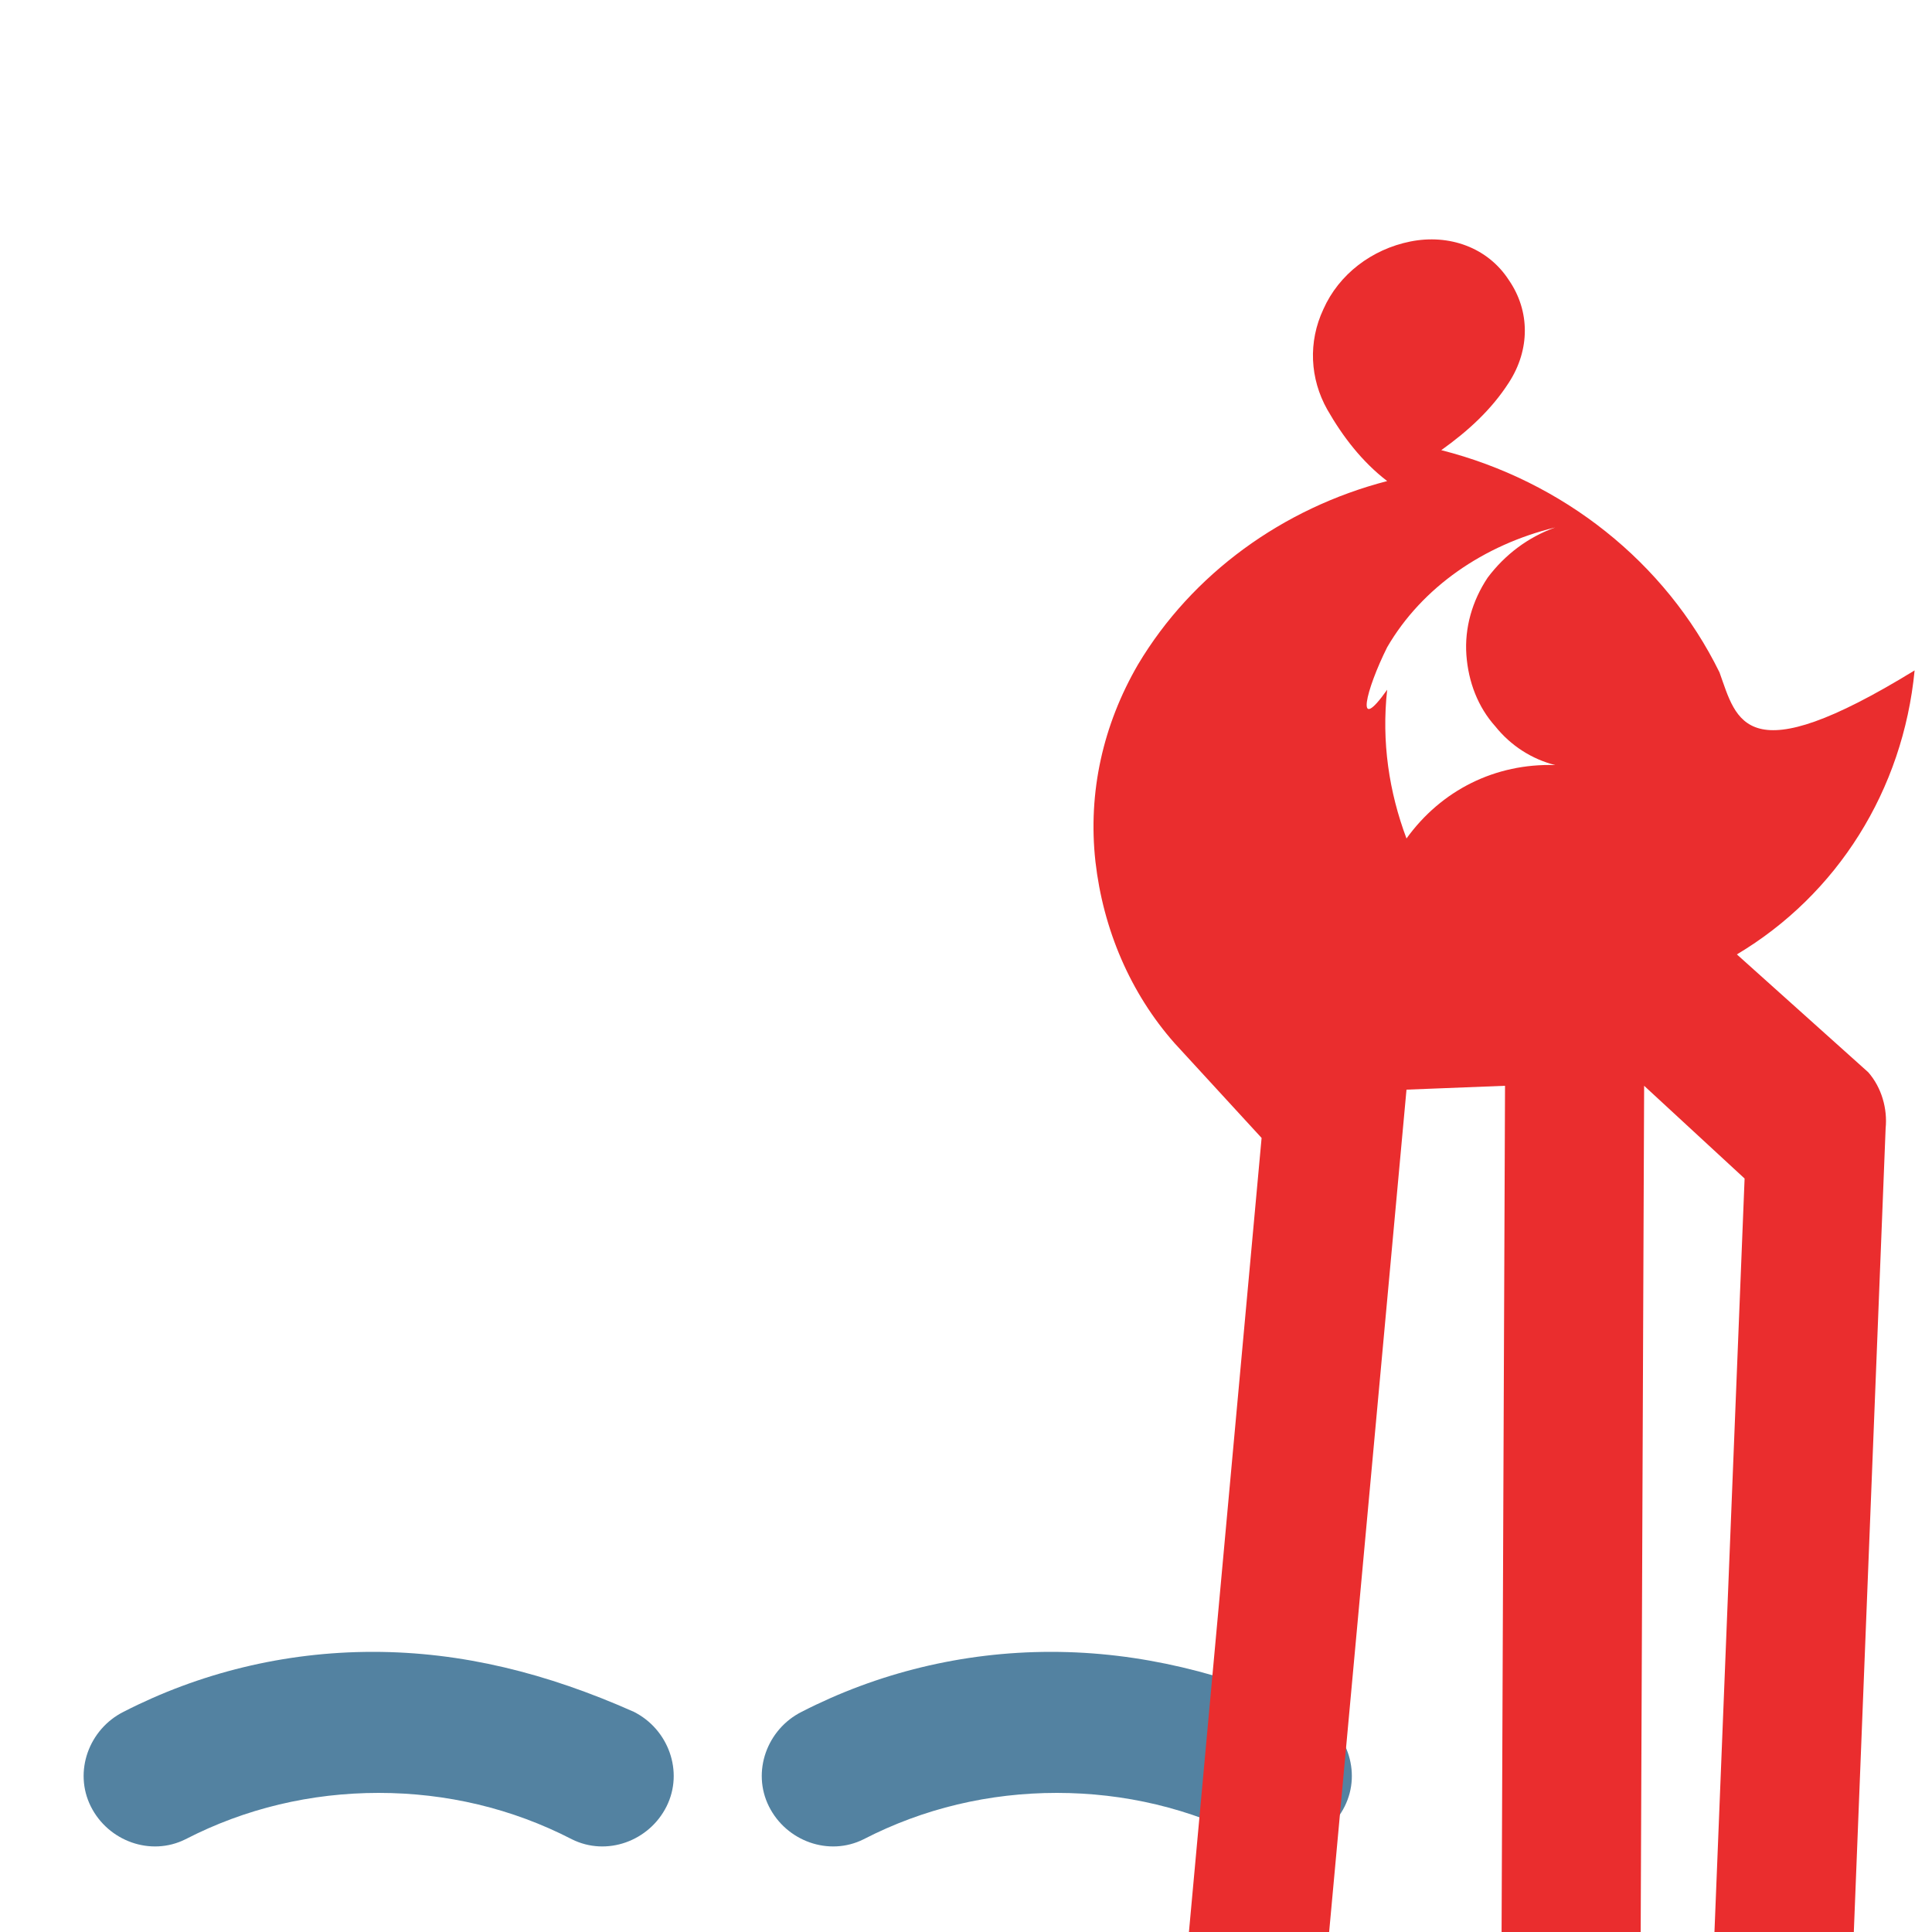
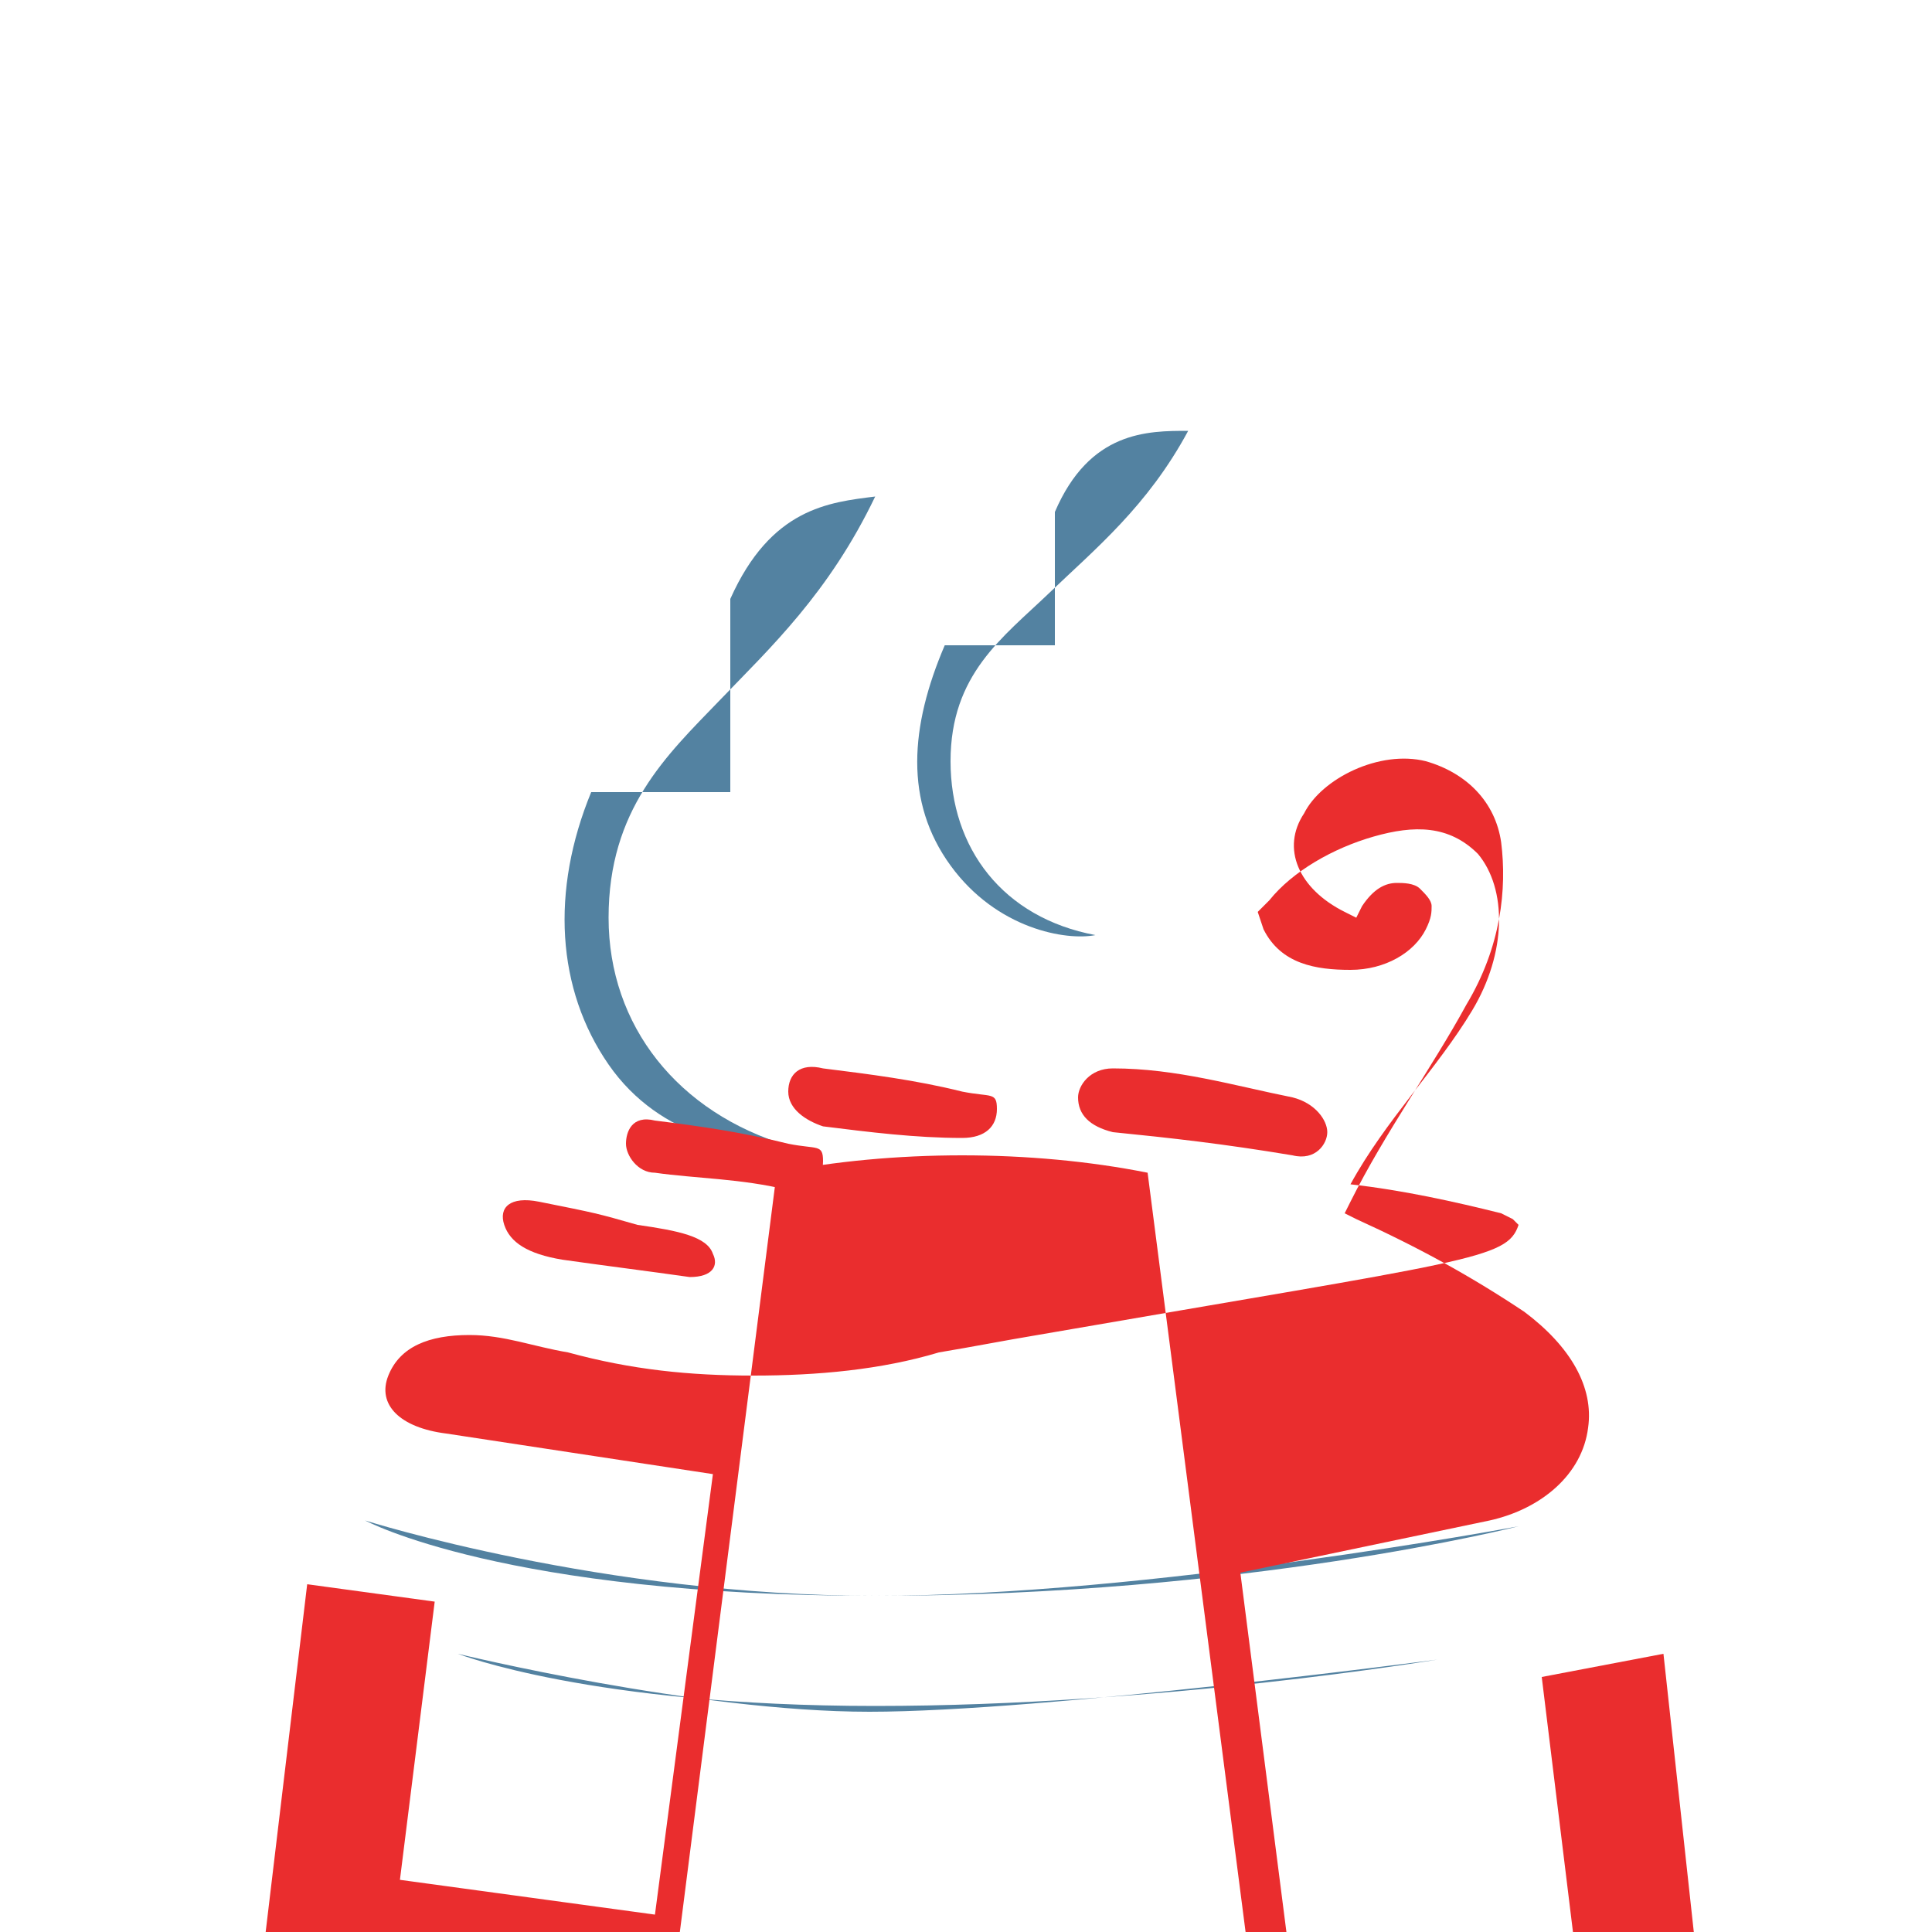
<svg xmlns="http://www.w3.org/2000/svg" viewBox="0 0 100 100">
-   <path fill="#5382A1" d="M54.4,85.5c-4.6,0-9,1.1-12.9,3.1c-1.8,0.9-2.6,3.1-1.7,4.9c0.9,1.8,3.1,2.6,4.9,1.7c3.1-1.6,6.5-2.4,10-2.4c3.5,0,6.9,0.8,10,2.4c1.8,0.9,4,0.1,4.9-1.7c0.9-1.8,0.1-4-1.7-4.9C63.4,86.6,59,85.5,54.4,85.5z" />
-   <path fill="#5382A1" d="M19.3,85.5c-4.6,0-9,1.1-12.9,3.1C4.6,89.5,3.8,91.7,4.7,93.5c0.9,1.8,3.1,2.6,4.9,1.7c3.1-1.6,6.5-2.4,10-2.4c3.5,0,6.9,0.8,10,2.4c1.8,0.9,4,0.1,4.9-1.7c0.9-1.8,0.1-4-1.7-4.9C28.3,86.6,23.9,85.5,19.3,85.5z" />
-   <path fill="#EA2D2E" d="M89,34.8c-2.8-5.7-8.1-9.9-14.4-11.5c1.4-1,2.6-2.1,3.5-3.5c1.1-1.7,1.1-3.7,0-5.3c-1.1-1.7-3.1-2.4-5.1-2c-2,0.4-3.7,1.7-4.5,3.5c-0.8,1.7-0.7,3.6,0.2,5.2c0.8,1.4,1.8,2.7,3.1,3.7c-5.4,1.4-10.1,4.8-12.9,9.5c-1.8,3.1-2.6,6.6-2.2,10.2c0.4,3.5,1.8,6.8,4.1,9.4l4.5,4.9l-4.2,45.9c-0.2,2,1.3,3.7,3.3,3.9c2,0.2,3.7-1.3,3.9-3.3l4.5-49l5.1-0.2l-0.2,49.1c0,2,1.6,3.6,3.6,3.6c2,0,3.6-1.6,3.6-3.6l0.2-49.1l5.2,4.8l-1.8,45c-0.1,2,1.4,3.7,3.4,3.8c2,0.1,3.7-1.4,3.8-3.4l1.9-48c0.1-1-0.2-2.1-0.9-2.9l-6.8-6.1c5.2-3.1,8.6-8.5,9.2-14.7C90.3,40.1,89.9,37.3,89,34.8z M71.8,33.5c1.8-3.1,5-5.3,8.7-6.2c-1.4,0.5-2.6,1.4-3.5,2.6c-0.8,1.2-1.2,2.6-1.1,4c0.1,1.4,0.6,2.7,1.5,3.7c0.8,1,1.9,1.7,3.1,2c-3.1-0.1-5.9,1.3-7.7,3.8c-0.9-2.4-1.3-5-1-7.7C70.1,38.1,70.7,35.7,71.8,33.5L71.8,33.5z" />
+   <path fill="#5382A1" d="M37.8,31c2.1-4.7,5.1-5,7.5-5.3c-2.4,5-5.4,7.8-8.1,10.6c-2.7,2.8-5.7,5.6-5.7,11.2 c0,5.6,3.6,10.1,9.3,11.8c-2.1,0.3-6.6-0.3-9.3-4.2c-2.7-3.9-3-9-0.9-14.1H37.8z" />
+   <path fill="#5382A1" d="M54.6,26.5c1.8-4.2,4.8-4.2,6.9-4.2c-2.1,3.9-4.8,6.1-7.2,8.4c-2.4,2.3-5.1,4.2-5.1,8.7c0,4.5,2.7,8.1,7.5,9 c-1.5,0.3-5.1-0.3-7.5-3.6c-2.4-3.3-2.1-7.2-0.3-11.4H54.6z" />
+   <path fill="#EA2D2E" d="M33,63.4c-2.1-0.6-2.1-0.6-5.1-1.2c-1.5-0.3-2.1,0.3-1.8,1.2c0.3,0.9,1.2,1.5,3,1.8c2.1,0.3,4.5,0.6,6.6,0.9 c1.2,0,1.5-0.6,1.2-1.2C36.6,64,35.1,63.7,33,63.4z M40.8,59.2c-2.4-0.6-4.5-0.9-6.9-1.2c-1.2-0.3-1.5,0.6-1.5,1.2s0.6,1.5,1.5,1.5 c2.1,0.3,4.5,0.3,6.9,0.9c1.2,0.3,1.8-0.6,1.8-1.5S42.3,59.5,40.8,59.2z M49.8,56.5c-2.4-0.6-4.8-0.9-7.2-1.2 c-1.2-0.3-1.8,0.3-1.8,1.2c0,0.9,0.9,1.5,1.8,1.8c2.4,0.3,4.8,0.6,7.2,0.6c1.2,0,1.8-0.6,1.8-1.5S51.3,56.8,49.8,56.5z M66.9,56.8 c-3-0.6-6-1.5-9.3-1.5c-1.2,0-1.8,0.9-1.8,1.5c0,0.9,0.6,1.5,1.8,1.8c3,0.3,5.7,0.6,9.3,1.2c1.2,0.3,1.8-0.6,1.8-1.2 S68.1,57.1,66.9,56.8z" />
+   <path fill="#5382A1" d="M18.9,78.7c0,0,12.3,3.9,26.4,3.9c14.1,0,33.3-3.6,33.3-3.6S64.5,82.6,45.3,82.6S18.9,78.7,18.9,78.7z M23.7,85.6c0,0,12.3,3,21.3,3c9,0,29.4-2.7,29.4-2.7S60,88.3,45.3,88.3C30.6,88.3,23.7,85.6,23.7,85.6z" />
+   <path fill="#EA2D2E" d="M78.6,63.4l-0.3-0.3l-0.6-0.3c-2.4-0.6-5.1-1.2-7.8-1.5c1.8-3.3,4.5-6,6.3-9c1.8-3,1.8-6.3,0.3-8.1 c-1.5-1.5-3.3-1.5-5.4-0.9c-2.1,0.6-4.2,1.8-5.4,3.3l-0.6,0.6l0.3,0.9c0.9,1.8,2.7,2.1,4.5,2.1c1.8,0,3.3-0.9,3.9-2.1 c0.3-0.6,0.3-0.9,0.3-1.2c0-0.3-0.3-0.6-0.6-0.9c-0.3-0.3-0.9-0.3-1.2-0.3c-0.6,0-1.2,0.3-1.8,1.2l-0.3,0.6l-0.6-0.3 c-2.4-1.2-3.3-3.3-2.1-5.1c0.9-1.8,3.9-3.3,6.3-2.7c2.1,0.6,3.6,2.1,3.9,4.2c0.3,2.4,0,5.4-1.8,8.4c-1.8,3.3-4.2,6.6-6,10.2l-0.3,0.6 l0.6,0.3c3.3,1.5,6,3,8.7,4.8c2.4,1.8,3.6,3.9,3.3,6c-0.3,2.4-2.4,4.2-5.1,4.8l-12.9,2.7l3,23.4l14.4-3.3l-1.8-14.7l6.3-1.2l1.8,16.5 l-22.5,5.1l-6-46.5c-3-0.6-6.3-0.9-9.6-0.9c-3.3,0-6.6,0.3-9.6,0.9l-5.7,44.7l-21-3.3l2.4-20.1l6.6,0.9l-1.8,14.4l13.2,1.8l3-22.8 l-13.8-2.1c-2.4-0.3-3.6-1.5-3-3s2.1-2.1,4.2-2.1c1.8,0,3.3,0.6,5.1,0.9c3.3,0.9,6.3,1.2,9.6,1.2c3.3,0,6.6-0.3,9.6-1.2 c1.8-0.3,3.3-0.6,5.1-0.9C76.2,65.2,78,65.2,78.6,63.4z" />
</svg>
